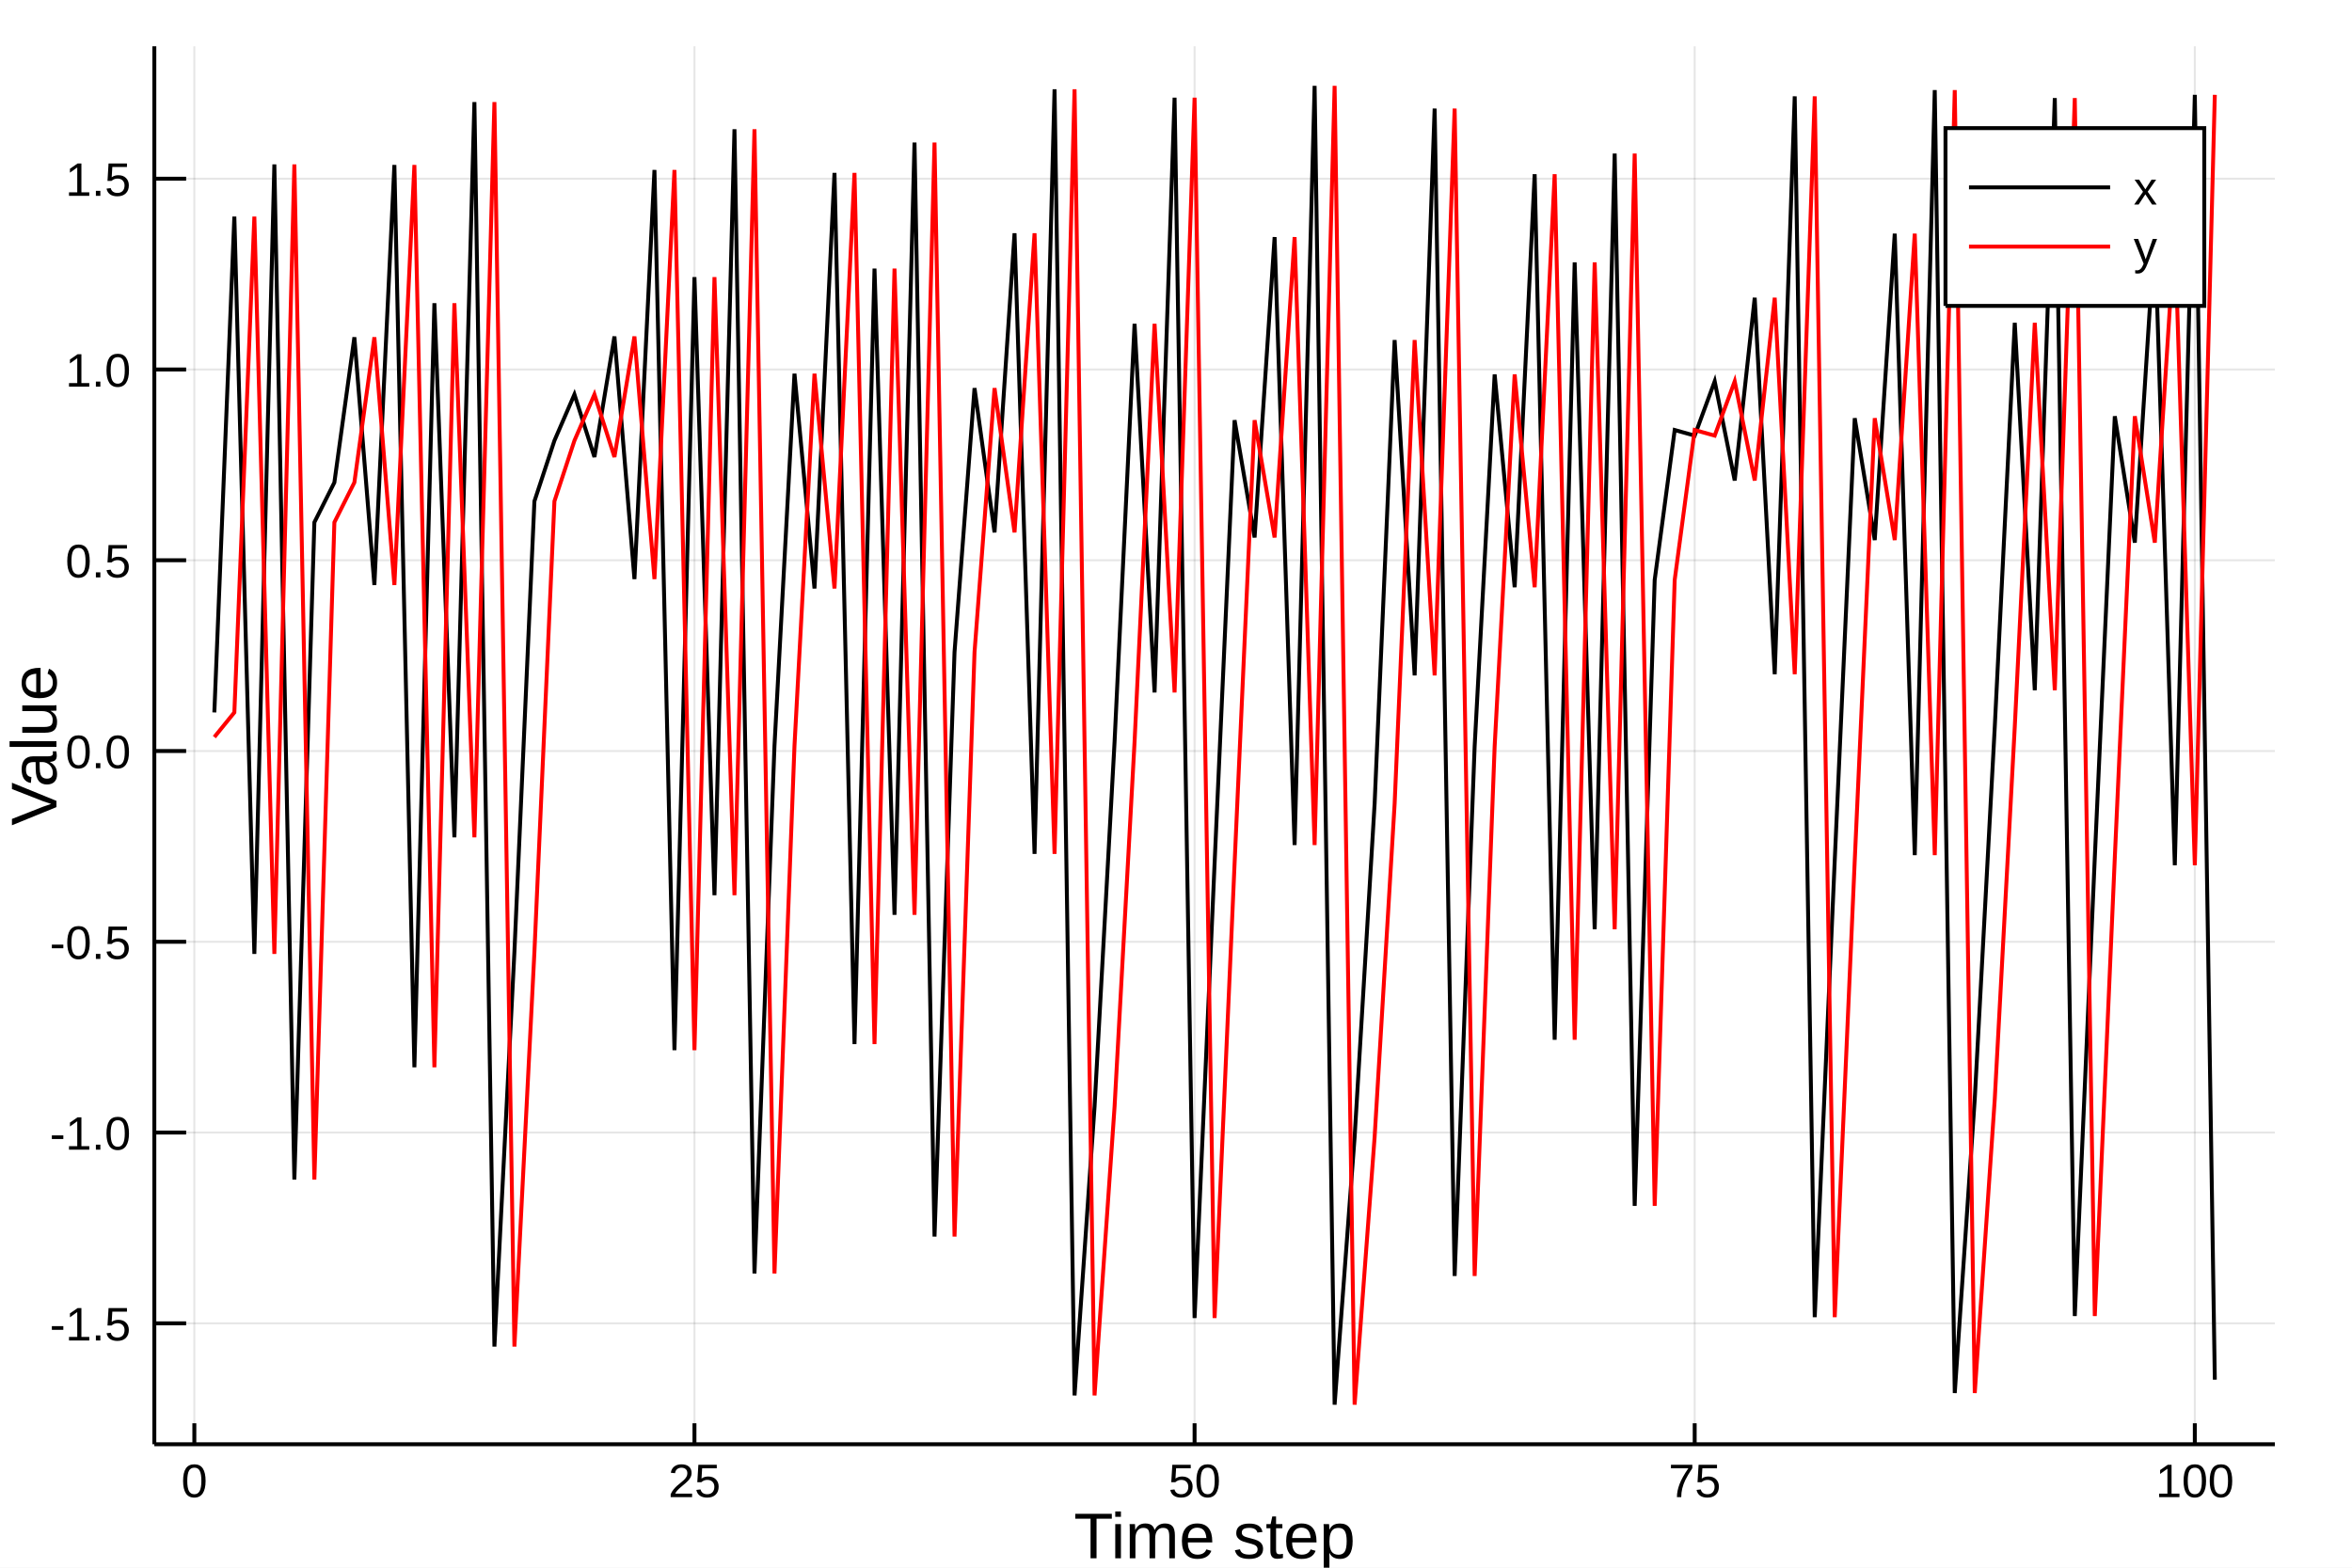
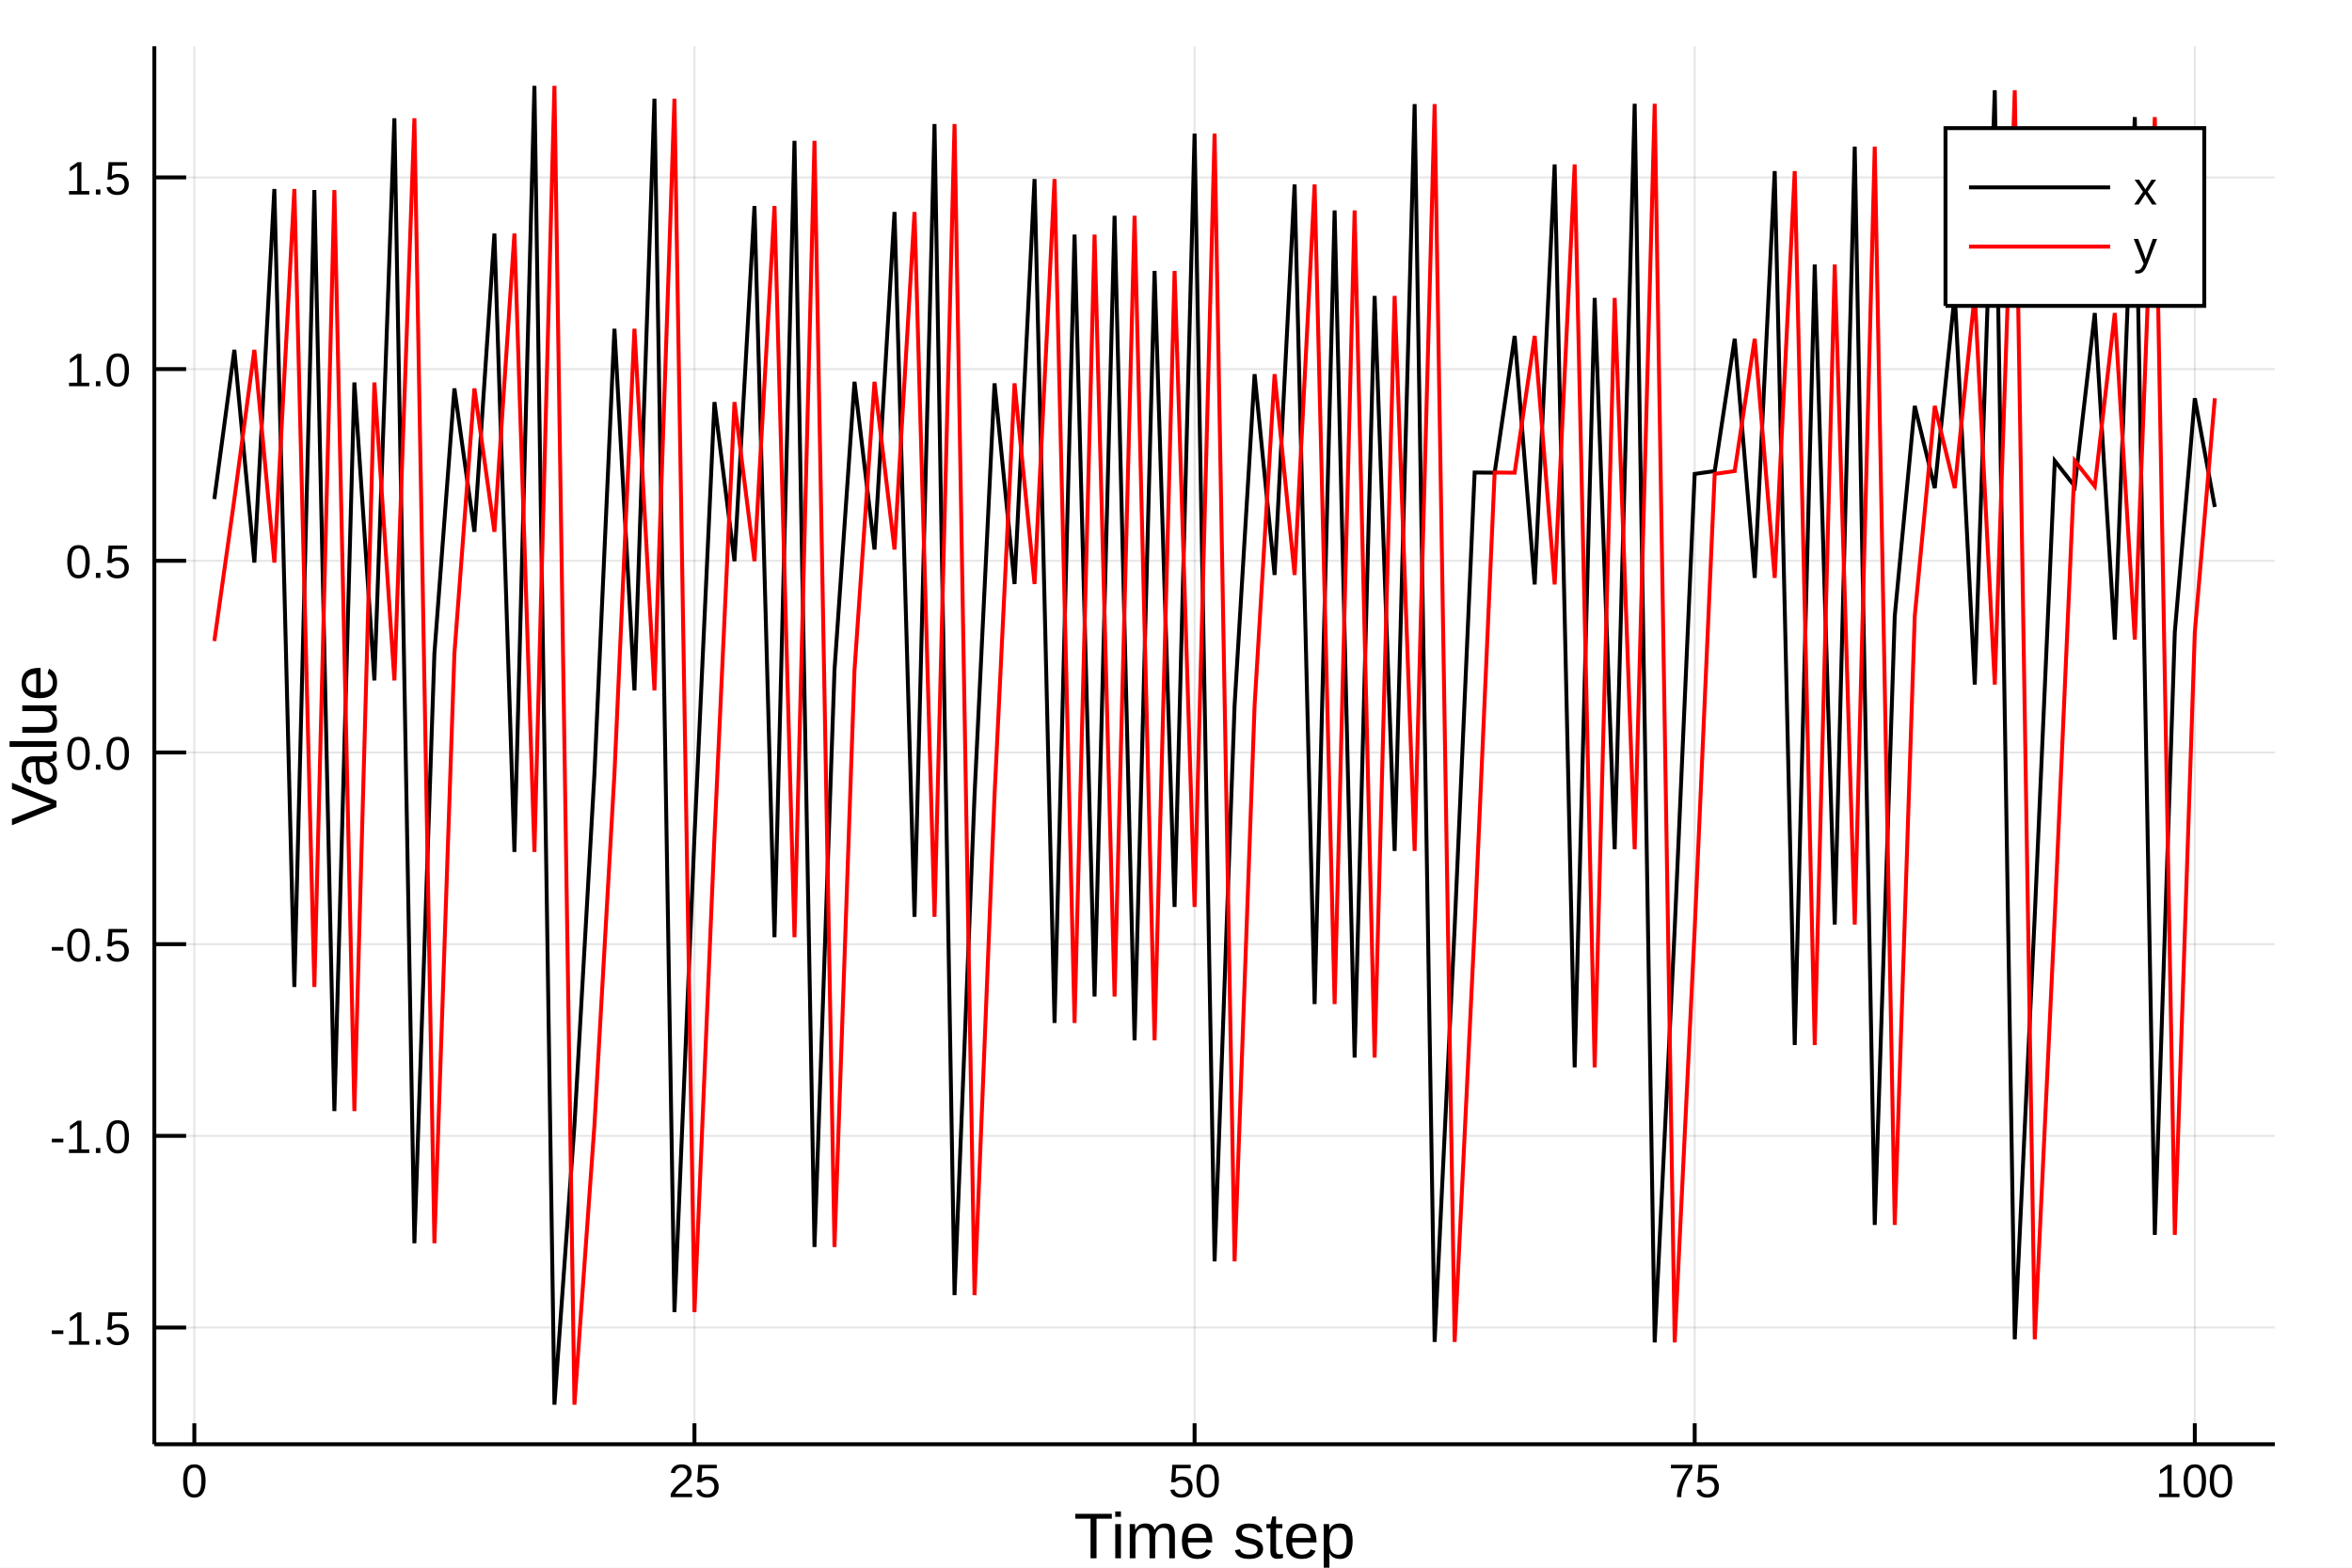
<svg xmlns="http://www.w3.org/2000/svg" width="600" height="400" viewBox="0 0 2400 1600">
  <defs>
-     <clipPath id="clip9000">
+     <clipPath id="clip8300">
      <rect x="0" y="0" width="2000" height="2000" />
    </clipPath>
  </defs>
  <defs>
-     <clipPath id="clip9001">
+     <clipPath id="clip8301">
      <rect x="0" y="0" width="2400" height="1600" />
    </clipPath>
  </defs>
-   <polygon clip-path="url(#clip9001)" points=" 0,1600 2400,1600 2400,0 0,0    " fill="#ffffff" fill-rule="evenodd" fill-opacity="1" />
+   <polygon clip-path="url(#clip8301)" points=" 0,1600 2400,1600 2400,0 0,0    " fill="#ffffff" fill-rule="evenodd" fill-opacity="1" />
  <defs>
-     <clipPath id="clip9002">
+     <clipPath id="clip8302">
      <rect x="480" y="0" width="1681" height="1600" />
    </clipPath>
  </defs>
-   <polygon clip-path="url(#clip9001)" points=" 157.48,1474.02 2321.26,1474.02 2321.26,47.244 157.48,47.244    " fill="#ffffff" fill-rule="evenodd" fill-opacity="1" />
+   <polygon clip-path="url(#clip8301)" points=" 157.48,1474.02 2321.26,1474.02 2321.26,47.244 157.48,47.244    " fill="#ffffff" fill-rule="evenodd" fill-opacity="1" />
  <defs>
-     <clipPath id="clip9003">
+     <clipPath id="clip8303">
      <rect x="157" y="47" width="2165" height="1428" />
    </clipPath>
  </defs>
-   <polyline clip-path="url(#clip9003)" style="stroke:#000000; stroke-width:2; stroke-opacity:0.1; fill:none" points="   198.306,1474.02 198.306,47.244    " />
-   <polyline clip-path="url(#clip9003)" style="stroke:#000000; stroke-width:2; stroke-opacity:0.1; fill:none" points="   708.632,1474.02 708.632,47.244    " />
-   <polyline clip-path="url(#clip9003)" style="stroke:#000000; stroke-width:2; stroke-opacity:0.1; fill:none" points="   1218.96,1474.02 1218.96,47.244    " />
-   <polyline clip-path="url(#clip9003)" style="stroke:#000000; stroke-width:2; stroke-opacity:0.1; fill:none" points="   1729.28,1474.02 1729.28,47.244    " />
-   <polyline clip-path="url(#clip9003)" style="stroke:#000000; stroke-width:2; stroke-opacity:0.1; fill:none" points="   2239.61,1474.02 2239.61,47.244    " />
-   <polyline clip-path="url(#clip9003)" style="stroke:#000000; stroke-width:2; stroke-opacity:0.1; fill:none" points="   157.48,1350.6 2321.26,1350.6    " />
-   <polyline clip-path="url(#clip9003)" style="stroke:#000000; stroke-width:2; stroke-opacity:0.1; fill:none" points="   157.48,1155.89 2321.26,1155.89    " />
-   <polyline clip-path="url(#clip9003)" style="stroke:#000000; stroke-width:2; stroke-opacity:0.1; fill:none" points="   157.48,961.194 2321.26,961.194    " />
-   <polyline clip-path="url(#clip9003)" style="stroke:#000000; stroke-width:2; stroke-opacity:0.1; fill:none" points="   157.48,766.493 2321.26,766.493    " />
-   <polyline clip-path="url(#clip9003)" style="stroke:#000000; stroke-width:2; stroke-opacity:0.1; fill:none" points="   157.48,571.793 2321.26,571.793    " />
-   <polyline clip-path="url(#clip9003)" style="stroke:#000000; stroke-width:2; stroke-opacity:0.1; fill:none" points="   157.48,377.092 2321.26,377.092    " />
-   <polyline clip-path="url(#clip9003)" style="stroke:#000000; stroke-width:2; stroke-opacity:0.1; fill:none" points="   157.48,182.392 2321.26,182.392    " />
-   <polyline clip-path="url(#clip9001)" style="stroke:#000000; stroke-width:4; stroke-opacity:1; fill:none" points="   157.48,1474.02 2321.26,1474.02    " />
-   <polyline clip-path="url(#clip9001)" style="stroke:#000000; stroke-width:4; stroke-opacity:1; fill:none" points="   157.48,1474.02 157.48,47.244    " />
-   <polyline clip-path="url(#clip9001)" style="stroke:#000000; stroke-width:4; stroke-opacity:1; fill:none" points="   198.306,1474.02 198.306,1452.61    " />
-   <polyline clip-path="url(#clip9001)" style="stroke:#000000; stroke-width:4; stroke-opacity:1; fill:none" points="   708.632,1474.02 708.632,1452.61    " />
-   <polyline clip-path="url(#clip9001)" style="stroke:#000000; stroke-width:4; stroke-opacity:1; fill:none" points="   1218.96,1474.02 1218.96,1452.61    " />
-   <polyline clip-path="url(#clip9001)" style="stroke:#000000; stroke-width:4; stroke-opacity:1; fill:none" points="   1729.28,1474.02 1729.28,1452.61    " />
-   <polyline clip-path="url(#clip9001)" style="stroke:#000000; stroke-width:4; stroke-opacity:1; fill:none" points="   2239.61,1474.02 2239.61,1452.61    " />
-   <polyline clip-path="url(#clip9001)" style="stroke:#000000; stroke-width:4; stroke-opacity:1; fill:none" points="   157.48,1350.6 189.937,1350.6    " />
-   <polyline clip-path="url(#clip9001)" style="stroke:#000000; stroke-width:4; stroke-opacity:1; fill:none" points="   157.48,1155.89 189.937,1155.89    " />
-   <polyline clip-path="url(#clip9001)" style="stroke:#000000; stroke-width:4; stroke-opacity:1; fill:none" points="   157.48,961.194 189.937,961.194    " />
-   <polyline clip-path="url(#clip9001)" style="stroke:#000000; stroke-width:4; stroke-opacity:1; fill:none" points="   157.48,766.493 189.937,766.493    " />
-   <polyline clip-path="url(#clip9001)" style="stroke:#000000; stroke-width:4; stroke-opacity:1; fill:none" points="   157.48,571.793 189.937,571.793    " />
-   <polyline clip-path="url(#clip9001)" style="stroke:#000000; stroke-width:4; stroke-opacity:1; fill:none" points="   157.48,377.092 189.937,377.092    " />
-   <polyline clip-path="url(#clip9001)" style="stroke:#000000; stroke-width:4; stroke-opacity:1; fill:none" points="   157.48,182.392 189.937,182.392    " />
-   <g clip-path="url(#clip9001)">
+   <polyline clip-path="url(#clip8303)" style="stroke:#000000; stroke-width:2; stroke-opacity:0.1; fill:none" points="   198.306,1474.02 198.306,47.244    " />
+   <polyline clip-path="url(#clip8303)" style="stroke:#000000; stroke-width:2; stroke-opacity:0.1; fill:none" points="   708.632,1474.02 708.632,47.244    " />
+   <polyline clip-path="url(#clip8303)" style="stroke:#000000; stroke-width:2; stroke-opacity:0.1; fill:none" points="   1218.96,1474.02 1218.96,47.244    " />
+   <polyline clip-path="url(#clip8303)" style="stroke:#000000; stroke-width:2; stroke-opacity:0.1; fill:none" points="   1729.28,1474.02 1729.28,47.244    " />
+   <polyline clip-path="url(#clip8303)" style="stroke:#000000; stroke-width:2; stroke-opacity:0.1; fill:none" points="   2239.61,1474.02 2239.61,47.244    " />
+   <polyline clip-path="url(#clip8303)" style="stroke:#000000; stroke-width:2; stroke-opacity:0.1; fill:none" points="   157.48,1354.92 2321.26,1354.92    " />
+   <polyline clip-path="url(#clip8303)" style="stroke:#000000; stroke-width:2; stroke-opacity:0.1; fill:none" points="   157.48,1159.28 2321.26,1159.28    " />
+   <polyline clip-path="url(#clip8303)" style="stroke:#000000; stroke-width:2; stroke-opacity:0.1; fill:none" points="   157.48,963.635 2321.26,963.635    " />
+   <polyline clip-path="url(#clip8303)" style="stroke:#000000; stroke-width:2; stroke-opacity:0.1; fill:none" points="   157.48,767.99 2321.26,767.99    " />
+   <polyline clip-path="url(#clip8303)" style="stroke:#000000; stroke-width:2; stroke-opacity:0.1; fill:none" points="   157.48,572.345 2321.26,572.345    " />
+   <polyline clip-path="url(#clip8303)" style="stroke:#000000; stroke-width:2; stroke-opacity:0.1; fill:none" points="   157.48,376.7 2321.26,376.7    " />
+   <polyline clip-path="url(#clip8303)" style="stroke:#000000; stroke-width:2; stroke-opacity:0.1; fill:none" points="   157.48,181.054 2321.26,181.054    " />
+   <polyline clip-path="url(#clip8301)" style="stroke:#000000; stroke-width:4; stroke-opacity:1; fill:none" points="   157.48,1474.02 2321.26,1474.02    " />
+   <polyline clip-path="url(#clip8301)" style="stroke:#000000; stroke-width:4; stroke-opacity:1; fill:none" points="   157.48,1474.02 157.48,47.244    " />
+   <polyline clip-path="url(#clip8301)" style="stroke:#000000; stroke-width:4; stroke-opacity:1; fill:none" points="   198.306,1474.02 198.306,1452.61    " />
+   <polyline clip-path="url(#clip8301)" style="stroke:#000000; stroke-width:4; stroke-opacity:1; fill:none" points="   708.632,1474.02 708.632,1452.61    " />
+   <polyline clip-path="url(#clip8301)" style="stroke:#000000; stroke-width:4; stroke-opacity:1; fill:none" points="   1218.96,1474.02 1218.96,1452.61    " />
+   <polyline clip-path="url(#clip8301)" style="stroke:#000000; stroke-width:4; stroke-opacity:1; fill:none" points="   1729.28,1474.02 1729.28,1452.61    " />
+   <polyline clip-path="url(#clip8301)" style="stroke:#000000; stroke-width:4; stroke-opacity:1; fill:none" points="   2239.61,1474.02 2239.61,1452.61    " />
+   <polyline clip-path="url(#clip8301)" style="stroke:#000000; stroke-width:4; stroke-opacity:1; fill:none" points="   157.48,1354.92 189.937,1354.92    " />
+   <polyline clip-path="url(#clip8301)" style="stroke:#000000; stroke-width:4; stroke-opacity:1; fill:none" points="   157.48,1159.28 189.937,1159.28    " />
+   <polyline clip-path="url(#clip8301)" style="stroke:#000000; stroke-width:4; stroke-opacity:1; fill:none" points="   157.48,963.635 189.937,963.635    " />
+   <polyline clip-path="url(#clip8301)" style="stroke:#000000; stroke-width:4; stroke-opacity:1; fill:none" points="   157.48,767.99 189.937,767.99    " />
+   <polyline clip-path="url(#clip8301)" style="stroke:#000000; stroke-width:4; stroke-opacity:1; fill:none" points="   157.48,572.345 189.937,572.345    " />
+   <polyline clip-path="url(#clip8301)" style="stroke:#000000; stroke-width:4; stroke-opacity:1; fill:none" points="   157.48,376.7 189.937,376.7    " />
+   <polyline clip-path="url(#clip8301)" style="stroke:#000000; stroke-width:4; stroke-opacity:1; fill:none" points="   157.48,181.054 189.937,181.054    " />
+   <g clip-path="url(#clip8301)">
    <text style="fill:#000000; fill-opacity:1; font-family:Arial,Helvetica Neue,Helvetica,sans-serif; font-size:48px; text-anchor:middle;" transform="rotate(0, 198.306, 1528.02)" x="198.306" y="1528.02">0</text>
  </g>
-   <g clip-path="url(#clip9001)">
+   <g clip-path="url(#clip8301)">
    <text style="fill:#000000; fill-opacity:1; font-family:Arial,Helvetica Neue,Helvetica,sans-serif; font-size:48px; text-anchor:middle;" transform="rotate(0, 708.632, 1528.02)" x="708.632" y="1528.02">25</text>
  </g>
-   <g clip-path="url(#clip9001)">
+   <g clip-path="url(#clip8301)">
    <text style="fill:#000000; fill-opacity:1; font-family:Arial,Helvetica Neue,Helvetica,sans-serif; font-size:48px; text-anchor:middle;" transform="rotate(0, 1218.96, 1528.02)" x="1218.96" y="1528.02">50</text>
  </g>
-   <g clip-path="url(#clip9001)">
+   <g clip-path="url(#clip8301)">
    <text style="fill:#000000; fill-opacity:1; font-family:Arial,Helvetica Neue,Helvetica,sans-serif; font-size:48px; text-anchor:middle;" transform="rotate(0, 1729.28, 1528.02)" x="1729.28" y="1528.02">75</text>
  </g>
-   <g clip-path="url(#clip9001)">
+   <g clip-path="url(#clip8301)">
    <text style="fill:#000000; fill-opacity:1; font-family:Arial,Helvetica Neue,Helvetica,sans-serif; font-size:48px; text-anchor:middle;" transform="rotate(0, 2239.61, 1528.02)" x="2239.61" y="1528.02">100</text>
  </g>
-   <g clip-path="url(#clip9001)">
-     <text style="fill:#000000; fill-opacity:1; font-family:Arial,Helvetica Neue,Helvetica,sans-serif; font-size:48px; text-anchor:end;" transform="rotate(0, 133.48, 1368.1)" x="133.48" y="1368.1">-1.5</text>
+   <g clip-path="url(#clip8301)">
+     <text style="fill:#000000; fill-opacity:1; font-family:Arial,Helvetica Neue,Helvetica,sans-serif; font-size:48px; text-anchor:end;" transform="rotate(0, 133.48, 1372.42)" x="133.48" y="1372.42">-1.5</text>
  </g>
-   <g clip-path="url(#clip9001)">
-     <text style="fill:#000000; fill-opacity:1; font-family:Arial,Helvetica Neue,Helvetica,sans-serif; font-size:48px; text-anchor:end;" transform="rotate(0, 133.48, 1173.39)" x="133.48" y="1173.39">-1.0</text>
+   <g clip-path="url(#clip8301)">
+     <text style="fill:#000000; fill-opacity:1; font-family:Arial,Helvetica Neue,Helvetica,sans-serif; font-size:48px; text-anchor:end;" transform="rotate(0, 133.48, 1176.78)" x="133.48" y="1176.78">-1.0</text>
  </g>
-   <g clip-path="url(#clip9001)">
-     <text style="fill:#000000; fill-opacity:1; font-family:Arial,Helvetica Neue,Helvetica,sans-serif; font-size:48px; text-anchor:end;" transform="rotate(0, 133.48, 978.694)" x="133.48" y="978.694">-0.5</text>
+   <g clip-path="url(#clip8301)">
+     <text style="fill:#000000; fill-opacity:1; font-family:Arial,Helvetica Neue,Helvetica,sans-serif; font-size:48px; text-anchor:end;" transform="rotate(0, 133.48, 981.135)" x="133.48" y="981.135">-0.5</text>
  </g>
-   <g clip-path="url(#clip9001)">
-     <text style="fill:#000000; fill-opacity:1; font-family:Arial,Helvetica Neue,Helvetica,sans-serif; font-size:48px; text-anchor:end;" transform="rotate(0, 133.48, 783.993)" x="133.48" y="783.993">0.0</text>
+   <g clip-path="url(#clip8301)">
+     <text style="fill:#000000; fill-opacity:1; font-family:Arial,Helvetica Neue,Helvetica,sans-serif; font-size:48px; text-anchor:end;" transform="rotate(0, 133.48, 785.49)" x="133.48" y="785.49">0.0</text>
  </g>
-   <g clip-path="url(#clip9001)">
-     <text style="fill:#000000; fill-opacity:1; font-family:Arial,Helvetica Neue,Helvetica,sans-serif; font-size:48px; text-anchor:end;" transform="rotate(0, 133.48, 589.293)" x="133.48" y="589.293">0.5</text>
+   <g clip-path="url(#clip8301)">
+     <text style="fill:#000000; fill-opacity:1; font-family:Arial,Helvetica Neue,Helvetica,sans-serif; font-size:48px; text-anchor:end;" transform="rotate(0, 133.48, 589.845)" x="133.48" y="589.845">0.5</text>
  </g>
-   <g clip-path="url(#clip9001)">
-     <text style="fill:#000000; fill-opacity:1; font-family:Arial,Helvetica Neue,Helvetica,sans-serif; font-size:48px; text-anchor:end;" transform="rotate(0, 133.48, 394.592)" x="133.48" y="394.592">1.0</text>
+   <g clip-path="url(#clip8301)">
+     <text style="fill:#000000; fill-opacity:1; font-family:Arial,Helvetica Neue,Helvetica,sans-serif; font-size:48px; text-anchor:end;" transform="rotate(0, 133.48, 394.2)" x="133.48" y="394.2">1.0</text>
  </g>
-   <g clip-path="url(#clip9001)">
-     <text style="fill:#000000; fill-opacity:1; font-family:Arial,Helvetica Neue,Helvetica,sans-serif; font-size:48px; text-anchor:end;" transform="rotate(0, 133.48, 199.892)" x="133.48" y="199.892">1.5</text>
+   <g clip-path="url(#clip8301)">
+     <text style="fill:#000000; fill-opacity:1; font-family:Arial,Helvetica Neue,Helvetica,sans-serif; font-size:48px; text-anchor:end;" transform="rotate(0, 133.48, 198.554)" x="133.48" y="198.554">1.5</text>
  </g>
-   <g clip-path="url(#clip9001)">
+   <g clip-path="url(#clip8301)">
    <text style="fill:#000000; fill-opacity:1; font-family:Arial,Helvetica Neue,Helvetica,sans-serif; font-size:66px; text-anchor:middle;" transform="rotate(0, 1239.37, 1590.4)" x="1239.37" y="1590.4">Time step</text>
  </g>
-   <g clip-path="url(#clip9001)">
+   <g clip-path="url(#clip8301)">
    <text style="fill:#000000; fill-opacity:1; font-family:Arial,Helvetica Neue,Helvetica,sans-serif; font-size:66px; text-anchor:middle;" transform="rotate(-90, 57.6, 760.63)" x="57.6" y="760.63">Value</text>
  </g>
-   <polyline clip-path="url(#clip9003)" style="stroke:#000000; stroke-width:4; stroke-opacity:1; fill:none" points="   218.719,727.123 239.132,221.044 259.545,973.554 279.958,167.799 300.371,1203.93 320.784,533.114 341.197,492.433 361.61,344.202 382.023,597.073 402.436,168.356    422.85,1089.27 443.263,309.444 463.676,854.614 484.089,104.158 504.502,1374.34 524.915,971.458 545.328,511.57 565.741,449.708 586.154,402.565 606.567,466.418    626.98,343.393 647.393,591.025 667.806,173.469 688.219,1071.81 708.632,282.821 729.045,913.694 749.458,131.875 769.871,1299.75 790.284,761.199 810.697,381.38    831.11,600.616 851.523,176.459 871.936,1065.61 892.349,274.086 912.762,933.727 933.175,145.43 953.588,1262.05 974.001,665.657 994.414,396.11 1014.83,543.376    1035.24,238.058 1055.65,871.508 1076.07,91.122 1096.48,1424.19 1116.89,1129.57 1137.31,757.173 1157.72,330.478 1178.13,706.746 1198.54,99.694 1218.96,1345.21    1239.37,881.375 1259.78,428.84 1280.2,548.578 1300.61,241.985 1321.02,862.449 1341.44,87.624 1361.85,1433.64 1382.26,1160.65 1402.67,820.451 1423.09,347.056    1443.5,689.308 1463.91,110.8 1484.33,1302.27 1504.74,761.788 1525.15,382.12 1545.57,599.33 1565.98,177.78 1586.39,1061.22 1606.8,267.793 1627.22,948.429    1647.63,156.726 1668.04,1230.75 1688.46,591.913 1708.87,438.879 1729.28,444.589 1749.7,389.155 1770.11,490.409 1790.52,303.873 1810.93,688.114 1831.35,98.322    1851.76,1344.33 1872.17,878.339 1892.59,426.808 1913,551.202 1933.41,238.455 1953.83,872.777 1974.24,91.93 1994.65,1421.77 2015.06,1121.65 2035.48,741.838    2055.89,329.44 2076.3,704.473 2096.72,100.094 2117.13,1343.16 2137.54,875.415 2157.96,424.8 2178.37,553.838 2198.78,234.956 2219.19,883.089 2239.61,96.782    2260.02,1408.11    " />
-   <polyline clip-path="url(#clip9003)" style="stroke:#ff0000; stroke-width:4; stroke-opacity:1; fill:none" points="   218.719,752.265 239.132,727.123 259.545,221.044 279.958,973.554 300.371,167.799 320.784,1203.93 341.197,533.114 361.61,492.433 382.023,344.202 402.436,597.073    422.85,168.356 443.263,1089.27 463.676,309.444 484.089,854.614 504.502,104.158 524.915,1374.34 545.328,971.458 565.741,511.57 586.154,449.708 606.567,402.565    626.98,466.418 647.393,343.393 667.806,591.025 688.219,173.469 708.632,1071.81 729.045,282.821 749.458,913.694 769.871,131.875 790.284,1299.75 810.697,761.199    831.11,381.38 851.523,600.616 871.936,176.459 892.349,1065.61 912.762,274.086 933.175,933.727 953.588,145.43 974.001,1262.05 994.414,665.657 1014.83,396.11    1035.24,543.376 1055.65,238.058 1076.07,871.508 1096.48,91.122 1116.89,1424.19 1137.31,1129.57 1157.72,757.173 1178.13,330.478 1198.54,706.746 1218.96,99.694    1239.37,1345.21 1259.78,881.375 1280.2,428.84 1300.61,548.578 1321.02,241.985 1341.44,862.449 1361.85,87.624 1382.26,1433.64 1402.67,1160.65 1423.09,820.451    1443.5,347.056 1463.91,689.308 1484.33,110.8 1504.74,1302.27 1525.15,761.788 1545.57,382.12 1565.98,599.33 1586.39,177.78 1606.8,1061.22 1627.22,267.793    1647.63,948.429 1668.04,156.726 1688.46,1230.75 1708.87,591.913 1729.28,438.879 1749.7,444.589 1770.11,389.155 1790.52,490.409 1810.93,303.873 1831.35,688.114    1851.76,98.322 1872.17,1344.33 1892.59,878.339 1913,426.808 1933.41,551.202 1953.83,238.455 1974.24,872.777 1994.65,91.93 2015.06,1421.77 2035.48,1121.65    2055.89,741.838 2076.3,329.44 2096.72,704.473 2117.13,100.094 2137.54,1343.16 2157.96,875.415 2178.37,424.8 2198.78,553.838 2219.19,234.956 2239.61,883.089    2260.02,96.782    " />
-   <polygon clip-path="url(#clip9001)" points=" 1985.19,312.204 2249.26,312.204 2249.26,130.764 1985.19,130.764    " fill="#ffffff" fill-rule="evenodd" fill-opacity="1" />
-   <polyline clip-path="url(#clip9001)" style="stroke:#000000; stroke-width:4; stroke-opacity:1; fill:none" points="   1985.19,312.204 2249.26,312.204 2249.26,130.764 1985.19,130.764 1985.19,312.204    " />
-   <polyline clip-path="url(#clip9001)" style="stroke:#000000; stroke-width:4; stroke-opacity:1; fill:none" points="   2009.19,191.244 2153.19,191.244    " />
-   <g clip-path="url(#clip9001)">
+   <polyline clip-path="url(#clip8303)" style="stroke:#000000; stroke-width:4; stroke-opacity:1; fill:none" points="   218.719,509.334 239.132,357.042 259.545,574.179 279.958,192.896 300.371,1007.28 320.784,193.988 341.197,1134 361.61,390.347 382.023,694.457 402.436,120.709    422.85,1268.87 443.263,667.159 463.676,396.43 484.089,542.759 504.502,238.361 524.915,869.491 545.328,87.624 565.741,1433.64 586.154,1148.44 606.567,789.792    626.98,335.534 647.393,704.676 667.806,100.691 688.219,1339.19 708.632,853.815 729.045,410.367 749.458,572.782 769.871,210.282 790.284,956.525 810.697,143.713    831.11,1272.73 851.523,683.997 871.936,389.636 892.349,560.83 912.762,216.354 933.175,935.726 953.588,126.597 974.001,1321.86 994.414,811.766 1014.83,391.242    1035.24,596.062 1055.65,182.702 1076.07,1044.07 1096.48,239.394 1116.89,1017.09 1137.31,220.187 1157.72,1061.83 1178.13,276.507 1198.54,925.666 1218.96,136.277    1239.37,1287.35 1259.78,720.006 1280.2,381.874 1300.61,586.797 1321.02,188.253 1341.44,1024.77 1361.85,214.767 1382.26,1079.39 1402.67,302.031 1423.09,868.477    1443.5,106.202 1463.91,1369.61 1484.33,946.651 1504.74,482.245 1525.15,482.451 1545.57,342.828 1565.98,596.487 1586.39,167.804 1606.8,1089.33 1627.22,304.03    1647.63,866.712 1668.04,105.903 1688.46,1370.09 1708.87,948.045 1729.28,483.668 1749.7,480.796 1770.11,345.678 1790.52,589.819 1810.93,174.619 1831.35,1066.55    1851.76,269.976 1872.17,943.597 1892.59,149.59 1913,1250.19 1933.41,628.897 1953.83,414.287 1974.24,498.182 1994.65,300.115 2015.06,698.69 2035.48,92.094    2055.89,1366.9 2076.3,934.117 2096.72,470.389 2117.13,496.366 2137.54,319.458 2157.96,652.844 2178.37,119.508 2198.78,1260.36 2219.19,645.206 2239.61,406.423    2260.02,517.449    " />
+   <polyline clip-path="url(#clip8303)" style="stroke:#ff0000; stroke-width:4; stroke-opacity:1; fill:none" points="   218.719,654.253 239.132,509.334 259.545,357.042 279.958,574.179 300.371,192.896 320.784,1007.28 341.197,193.988 361.61,1134 382.023,390.347 402.436,694.457    422.85,120.709 443.263,1268.87 463.676,667.159 484.089,396.43 504.502,542.759 524.915,238.361 545.328,869.491 565.741,87.624 586.154,1433.64 606.567,1148.44    626.98,789.792 647.393,335.534 667.806,704.676 688.219,100.691 708.632,1339.19 729.045,853.815 749.458,410.367 769.871,572.782 790.284,210.282 810.697,956.525    831.11,143.713 851.523,1272.73 871.936,683.997 892.349,389.636 912.762,560.83 933.175,216.354 953.588,935.726 974.001,126.597 994.414,1321.86 1014.83,811.766    1035.24,391.242 1055.65,596.062 1076.07,182.702 1096.48,1044.07 1116.89,239.394 1137.31,1017.09 1157.72,220.187 1178.13,1061.83 1198.54,276.507 1218.96,925.666    1239.37,136.277 1259.78,1287.35 1280.2,720.006 1300.61,381.874 1321.02,586.797 1341.44,188.253 1361.85,1024.77 1382.26,214.767 1402.67,1079.39 1423.09,302.031    1443.5,868.477 1463.91,106.202 1484.33,1369.61 1504.74,946.651 1525.15,482.245 1545.57,482.451 1565.98,342.828 1586.39,596.487 1606.8,167.804 1627.22,1089.33    1647.63,304.03 1668.04,866.712 1688.46,105.903 1708.87,1370.09 1729.28,948.045 1749.7,483.668 1770.11,480.796 1790.52,345.678 1810.93,589.819 1831.35,174.619    1851.76,1066.55 1872.17,269.976 1892.59,943.597 1913,149.59 1933.41,1250.19 1953.83,628.897 1974.24,414.287 1994.65,498.182 2015.06,300.115 2035.48,698.69    2055.89,92.094 2076.3,1366.9 2096.72,934.117 2117.13,470.389 2137.54,496.366 2157.96,319.458 2178.37,652.844 2198.78,119.508 2219.19,1260.36 2239.61,645.206    2260.02,406.423    " />
+   <polygon clip-path="url(#clip8301)" points=" 1985.19,312.204 2249.26,312.204 2249.26,130.764 1985.19,130.764    " fill="#ffffff" fill-rule="evenodd" fill-opacity="1" />
+   <polyline clip-path="url(#clip8301)" style="stroke:#000000; stroke-width:4; stroke-opacity:1; fill:none" points="   1985.19,312.204 2249.26,312.204 2249.26,130.764 1985.19,130.764 1985.19,312.204    " />
+   <polyline clip-path="url(#clip8301)" style="stroke:#000000; stroke-width:4; stroke-opacity:1; fill:none" points="   2009.19,191.244 2153.19,191.244    " />
+   <g clip-path="url(#clip8301)">
    <text style="fill:#000000; fill-opacity:1; font-family:Arial,Helvetica Neue,Helvetica,sans-serif; font-size:48px; text-anchor:start;" transform="rotate(0, 2177.19, 208.744)" x="2177.19" y="208.744">x</text>
  </g>
-   <polyline clip-path="url(#clip9001)" style="stroke:#ff0000; stroke-width:4; stroke-opacity:1; fill:none" points="   2009.19,251.724 2153.19,251.724    " />
-   <g clip-path="url(#clip9001)">
+   <polyline clip-path="url(#clip8301)" style="stroke:#ff0000; stroke-width:4; stroke-opacity:1; fill:none" points="   2009.19,251.724 2153.19,251.724    " />
+   <g clip-path="url(#clip8301)">
    <text style="fill:#000000; fill-opacity:1; font-family:Arial,Helvetica Neue,Helvetica,sans-serif; font-size:48px; text-anchor:start;" transform="rotate(0, 2177.19, 269.224)" x="2177.19" y="269.224">y</text>
  </g>
</svg>
